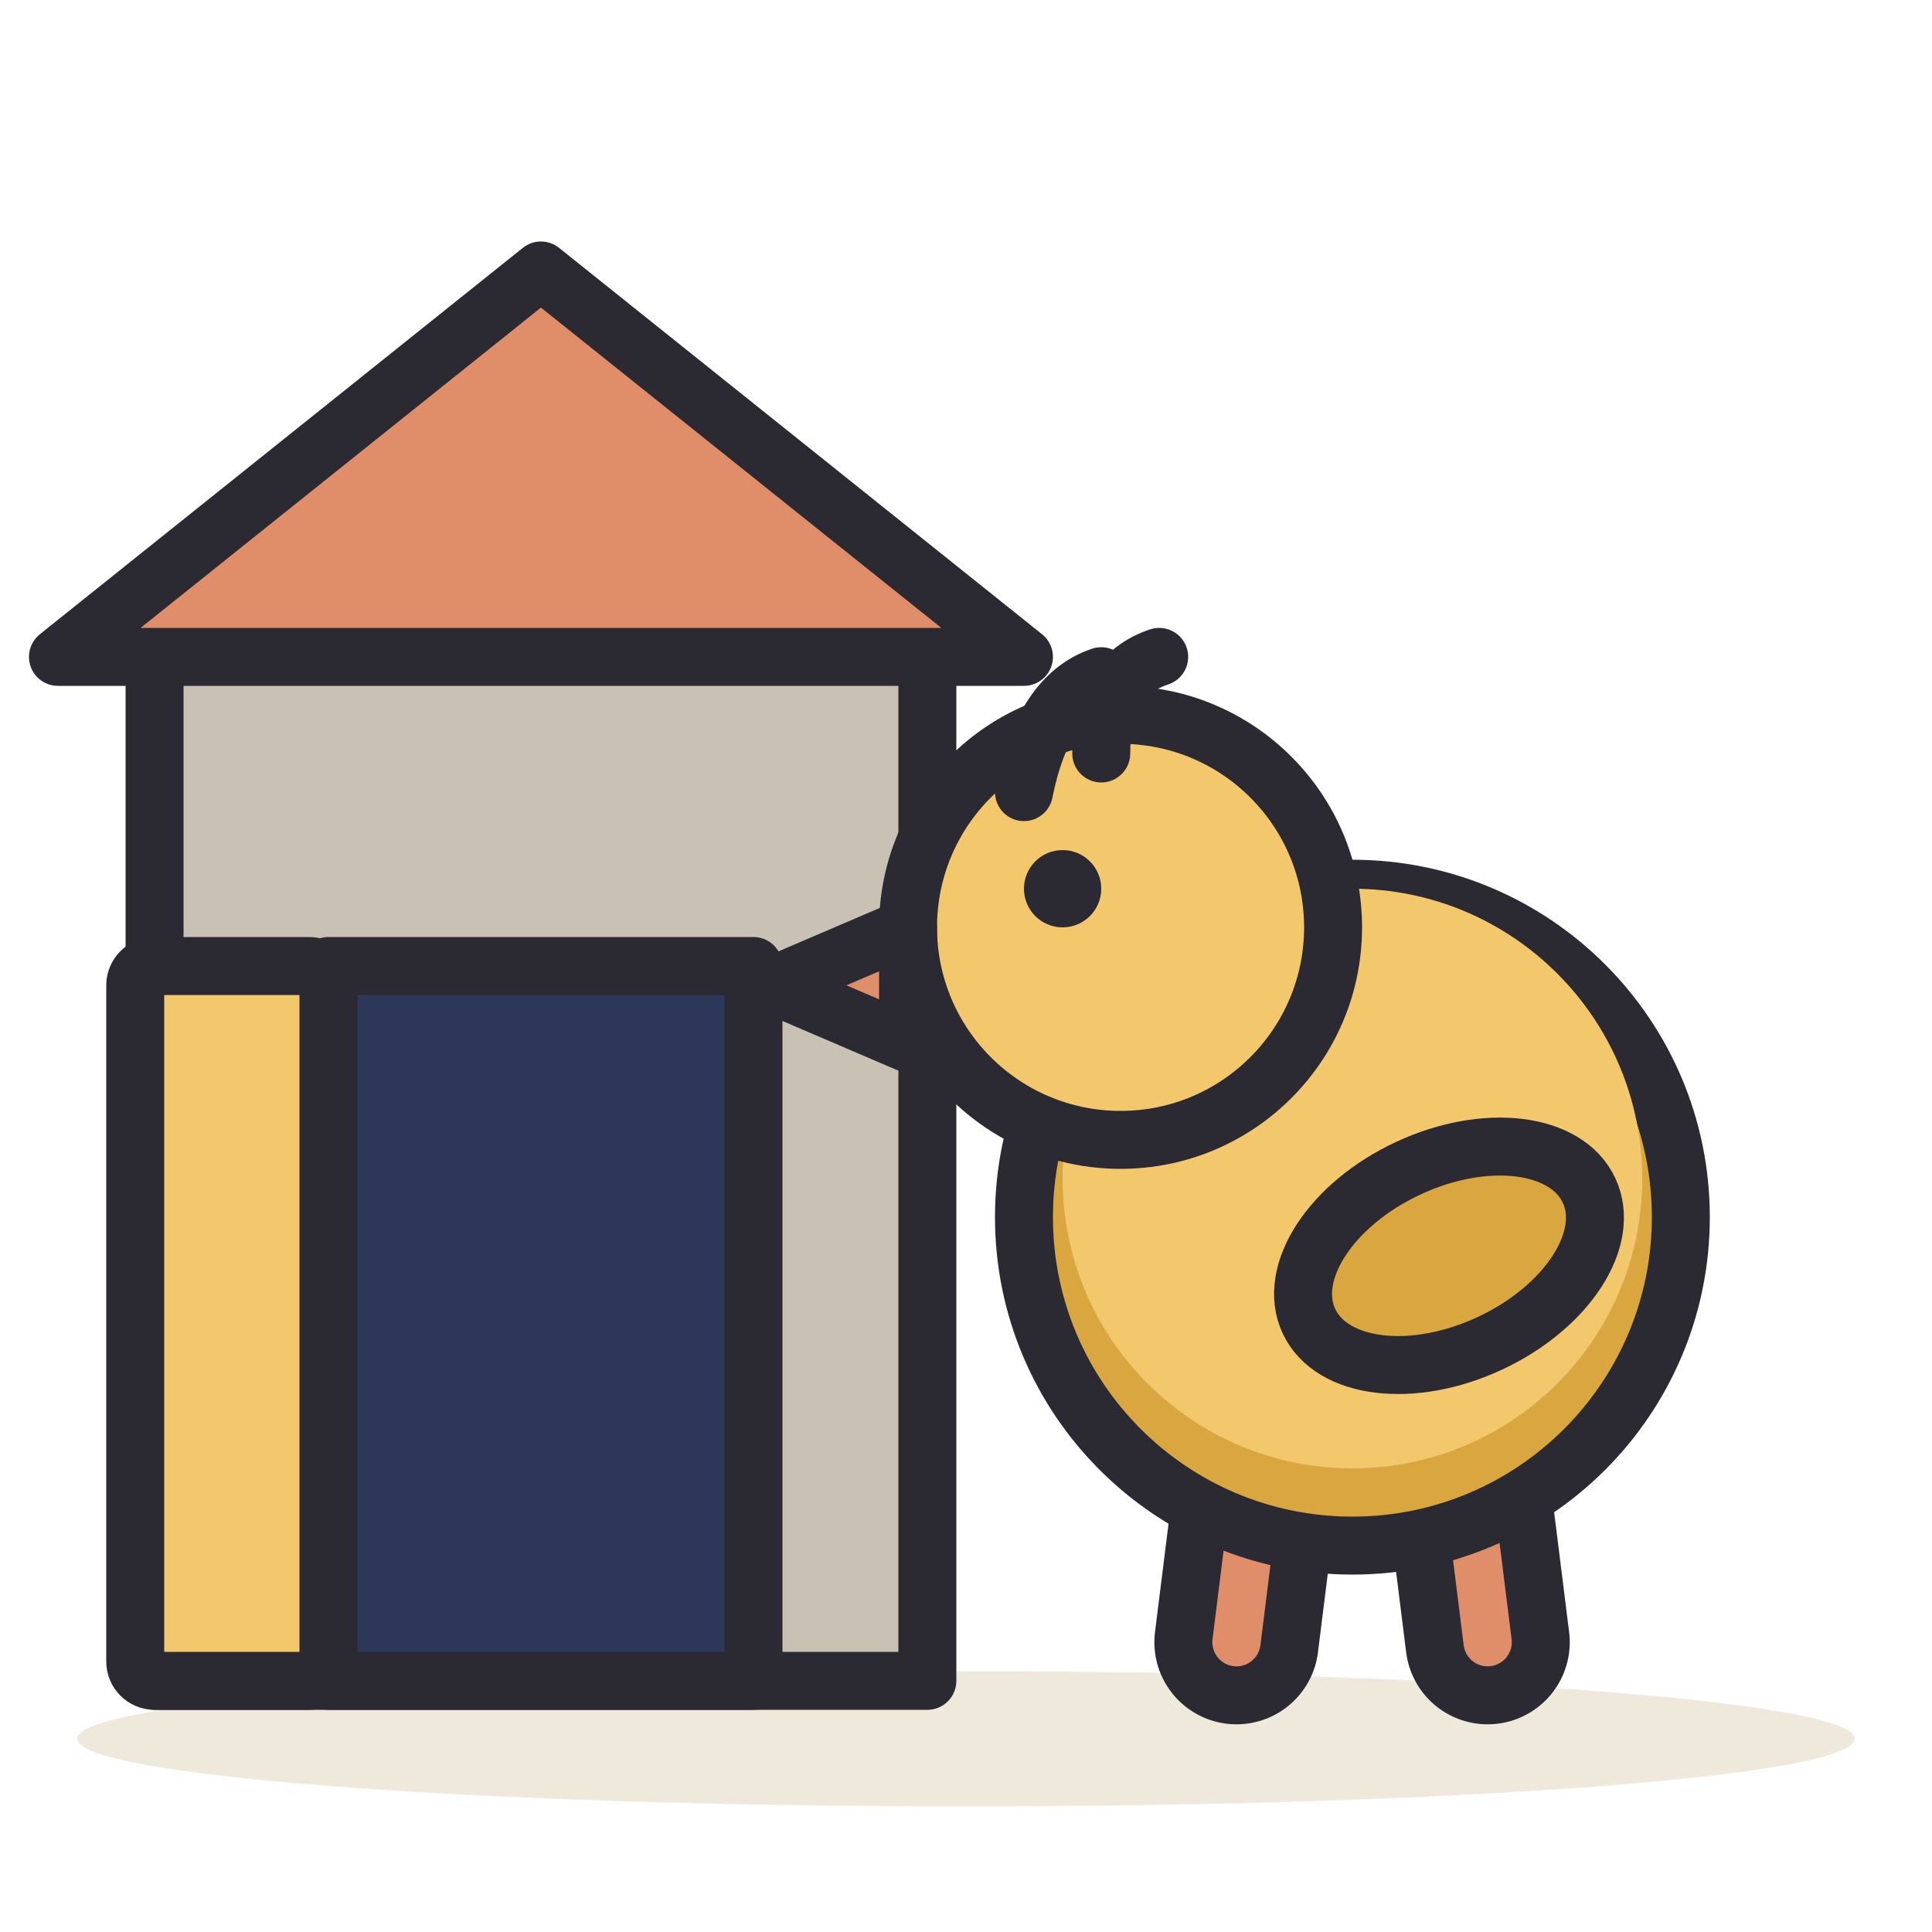
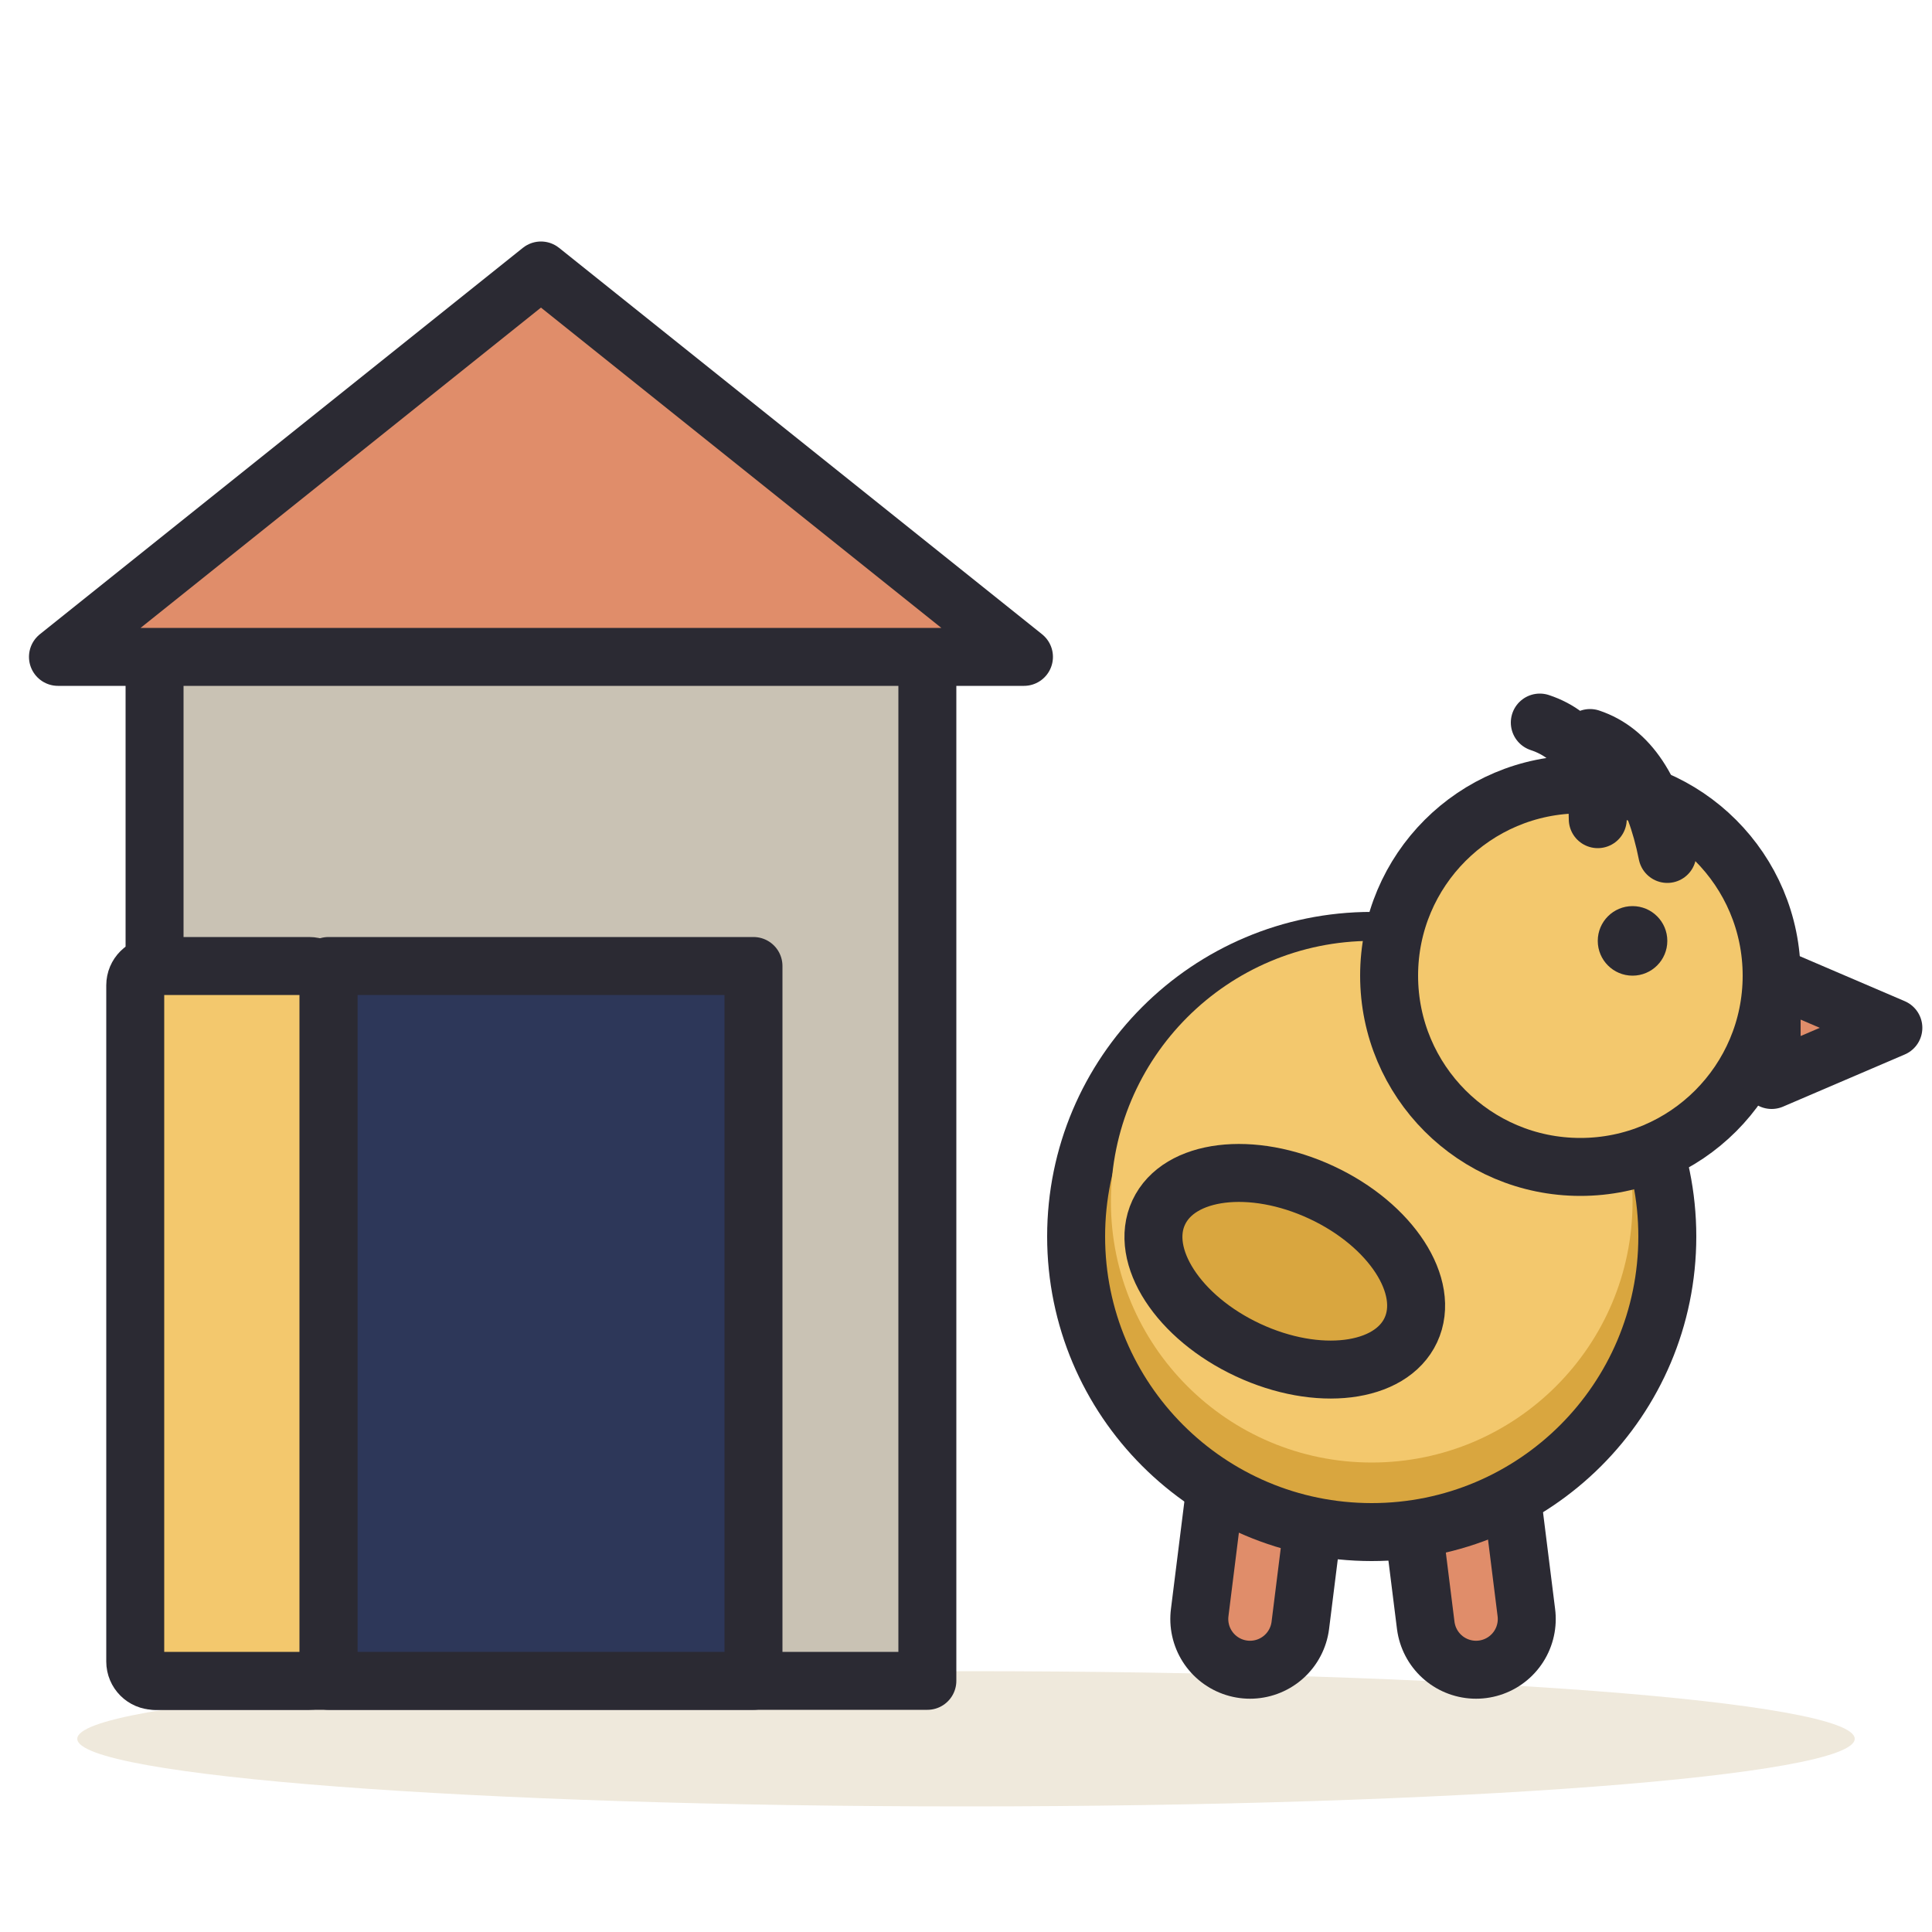
<svg xmlns="http://www.w3.org/2000/svg" viewBox="0 0 200 200" width="200" height="200" role="img" fill="none">
  <ellipse cx="100" cy="180" rx="92" ry="7" fill="#efe9dc" />
  <rect x="16" y="66" width="80" height="108" fill="#c9c2b4" stroke="#2b2a33" stroke-width="6" stroke-linejoin="round" stroke-linecap="round" />
  <rect x="34" y="100" width="44" height="74" fill="#2d3759" stroke="#2b2a33" stroke-width="6" stroke-linejoin="round" stroke-linecap="round" />
  <rect x="14" y="100" width="20" height="74" rx="2" fill="#f3c86d" stroke="#2b2a33" stroke-width="6" stroke-linejoin="round" stroke-linecap="round" />
  <polygon points="6,68 56,28 106,68" fill="#e08d6a" stroke="#2b2a33" stroke-width="6" stroke-linejoin="round" stroke-linecap="round" />
-   <line x1="130" y1="154" x2="128" y2="170" stroke="#2b2a33" stroke-width="17" stroke-linecap="round" />
-   <line x1="130" y1="154" x2="128" y2="170" stroke="#e08d6a" stroke-width="5" stroke-linecap="round" />
-   <line x1="152" y1="154" x2="154" y2="170" stroke="#2b2a33" stroke-width="17" stroke-linecap="round" />
-   <line x1="152" y1="154" x2="154" y2="170" stroke="#e08d6a" stroke-width="5" stroke-linecap="round" />
-   <circle cx="140" cy="126" r="34" fill="#d9a63f" stroke="#2b2a33" stroke-width="6" stroke-linejoin="round" stroke-linecap="round" />
-   <circle cx="140" cy="122" r="30" fill="#f3c86d" />
-   <ellipse cx="150" cy="130" rx="16" ry="10" transform="rotate(-25 150 130)" fill="#d9a63f" stroke="#2b2a33" stroke-width="6" stroke-linejoin="round" stroke-linecap="round" />
-   <circle cx="116" cy="96" r="22" fill="#f3c86d" stroke="#2b2a33" stroke-width="6" stroke-linejoin="round" stroke-linecap="round" />
-   <path d="M106 82 q2 -10 8 -12 M114 78 q0 -8 6 -10" fill="none" stroke="#2b2a33" stroke-width="6" stroke-linejoin="round" stroke-linecap="round" />
-   <polygon points="94,96 80,102 94,108" fill="#e08d6a" stroke="#2b2a33" stroke-width="6" stroke-linejoin="round" stroke-linecap="round" />
-   <circle cx="110" cy="92" r="4" fill="#2b2a33" />
+   <g transform="translate(284 0) scale(-1 1)">
+     <line x1="133" y1="153.2" x2="131.2" y2="167.6" stroke="#2b2a33" stroke-width="16.5" stroke-linecap="round" />
+     <line x1="133" y1="153.2" x2="131.2" y2="167.6" stroke="#e08d6a" stroke-width="4.5" stroke-linecap="round" />
+     <line x1="152.8" y1="153.2" x2="154.6" y2="167.6" stroke="#2b2a33" stroke-width="16.5" stroke-linecap="round" />
+     <line x1="152.8" y1="153.2" x2="154.6" y2="167.6" stroke="#e08d6a" stroke-width="4.5" stroke-linecap="round" />
+     <circle cx="142" cy="128" r="30.6" fill="#d9a63f" stroke="#2b2a33" stroke-width="6" stroke-linejoin="round" stroke-linecap="round" />
+     <circle cx="142" cy="124.4" r="27" fill="#f3c86d" />
+     <ellipse cx="151" cy="131.6" rx="14.4" ry="9" transform="rotate(-25 151 131.6)" fill="#d9a63f" stroke="#2b2a33" stroke-width="6" stroke-linejoin="round" stroke-linecap="round" />
+     <circle cx="120.4" cy="101" r="19.8" fill="#f3c86d" stroke="#2b2a33" stroke-width="6" stroke-linejoin="round" stroke-linecap="round" />
+     <path d="M111.4 88.4 q2 -10 8 -12 M118.6 84.8 q0 -8 6 -10" fill="none" stroke="#2b2a33" stroke-width="6" stroke-linejoin="round" stroke-linecap="round" />
+     <polygon points="100.6,101 88,106.4 100.6,111.8" fill="#e08d6a" stroke="#2b2a33" stroke-width="6" stroke-linejoin="round" stroke-linecap="round" />
+     <circle cx="115" cy="97.4" r="3.6" fill="#2b2a33" />
+   </g>
</svg>
